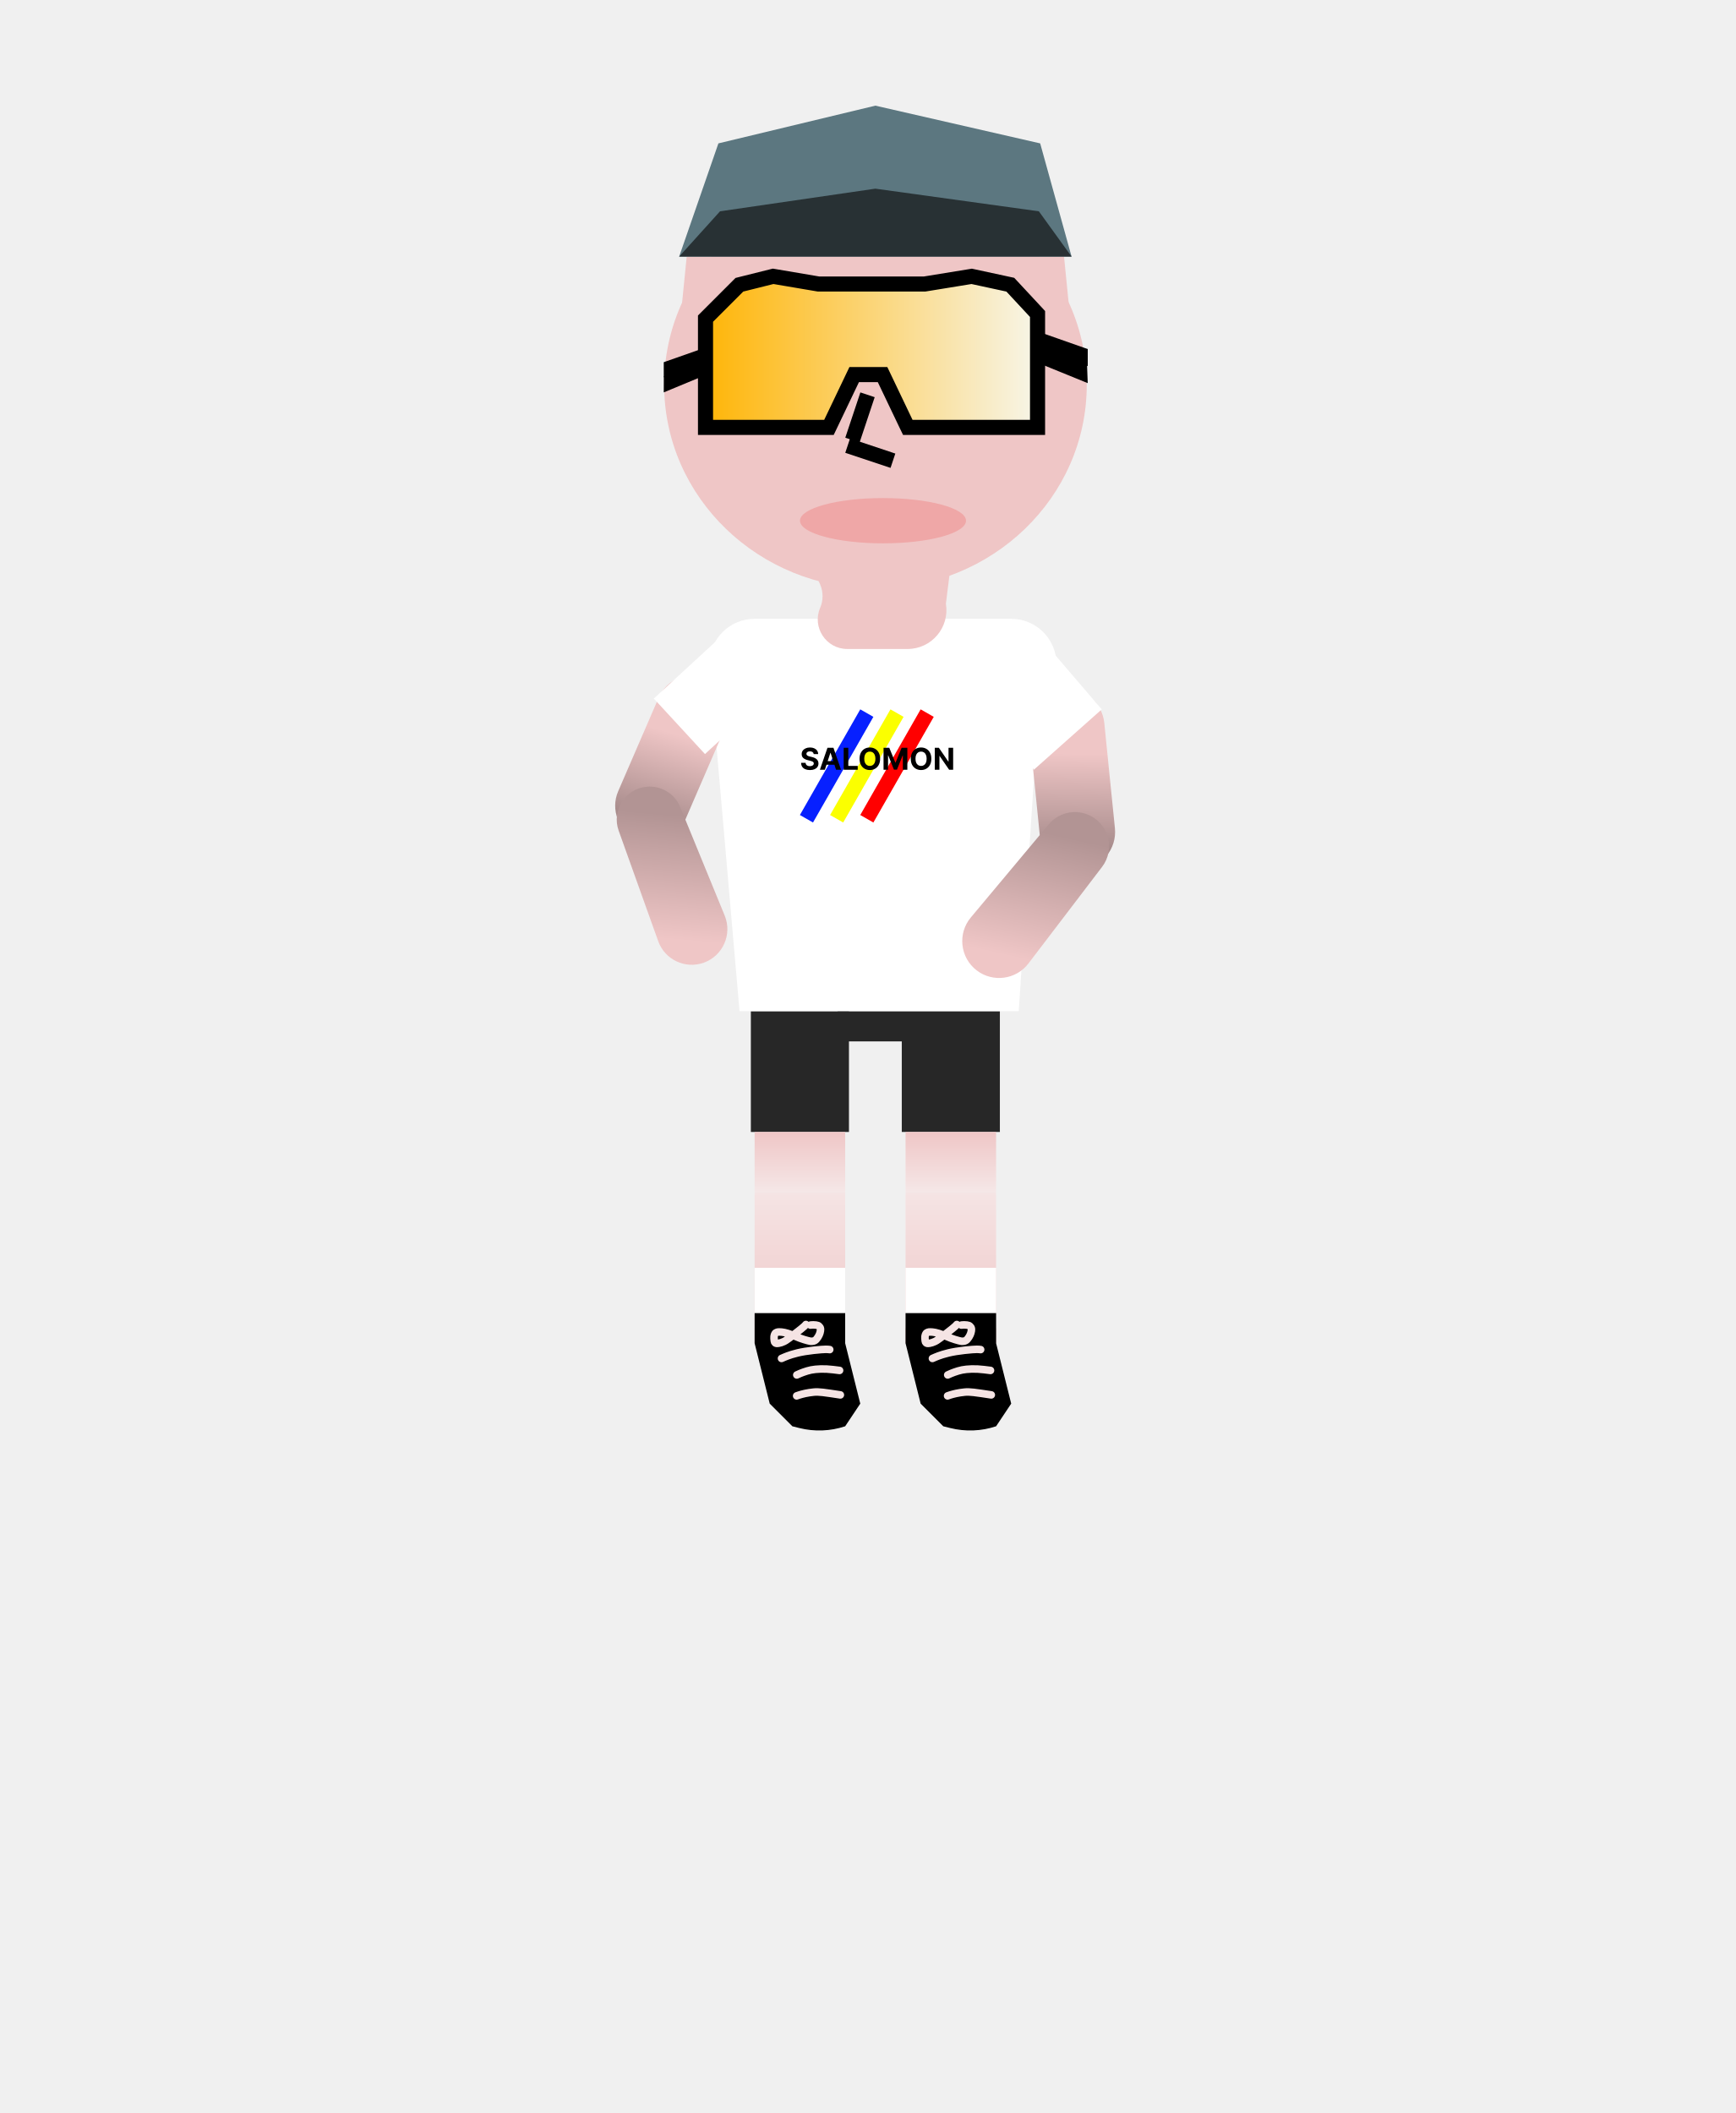
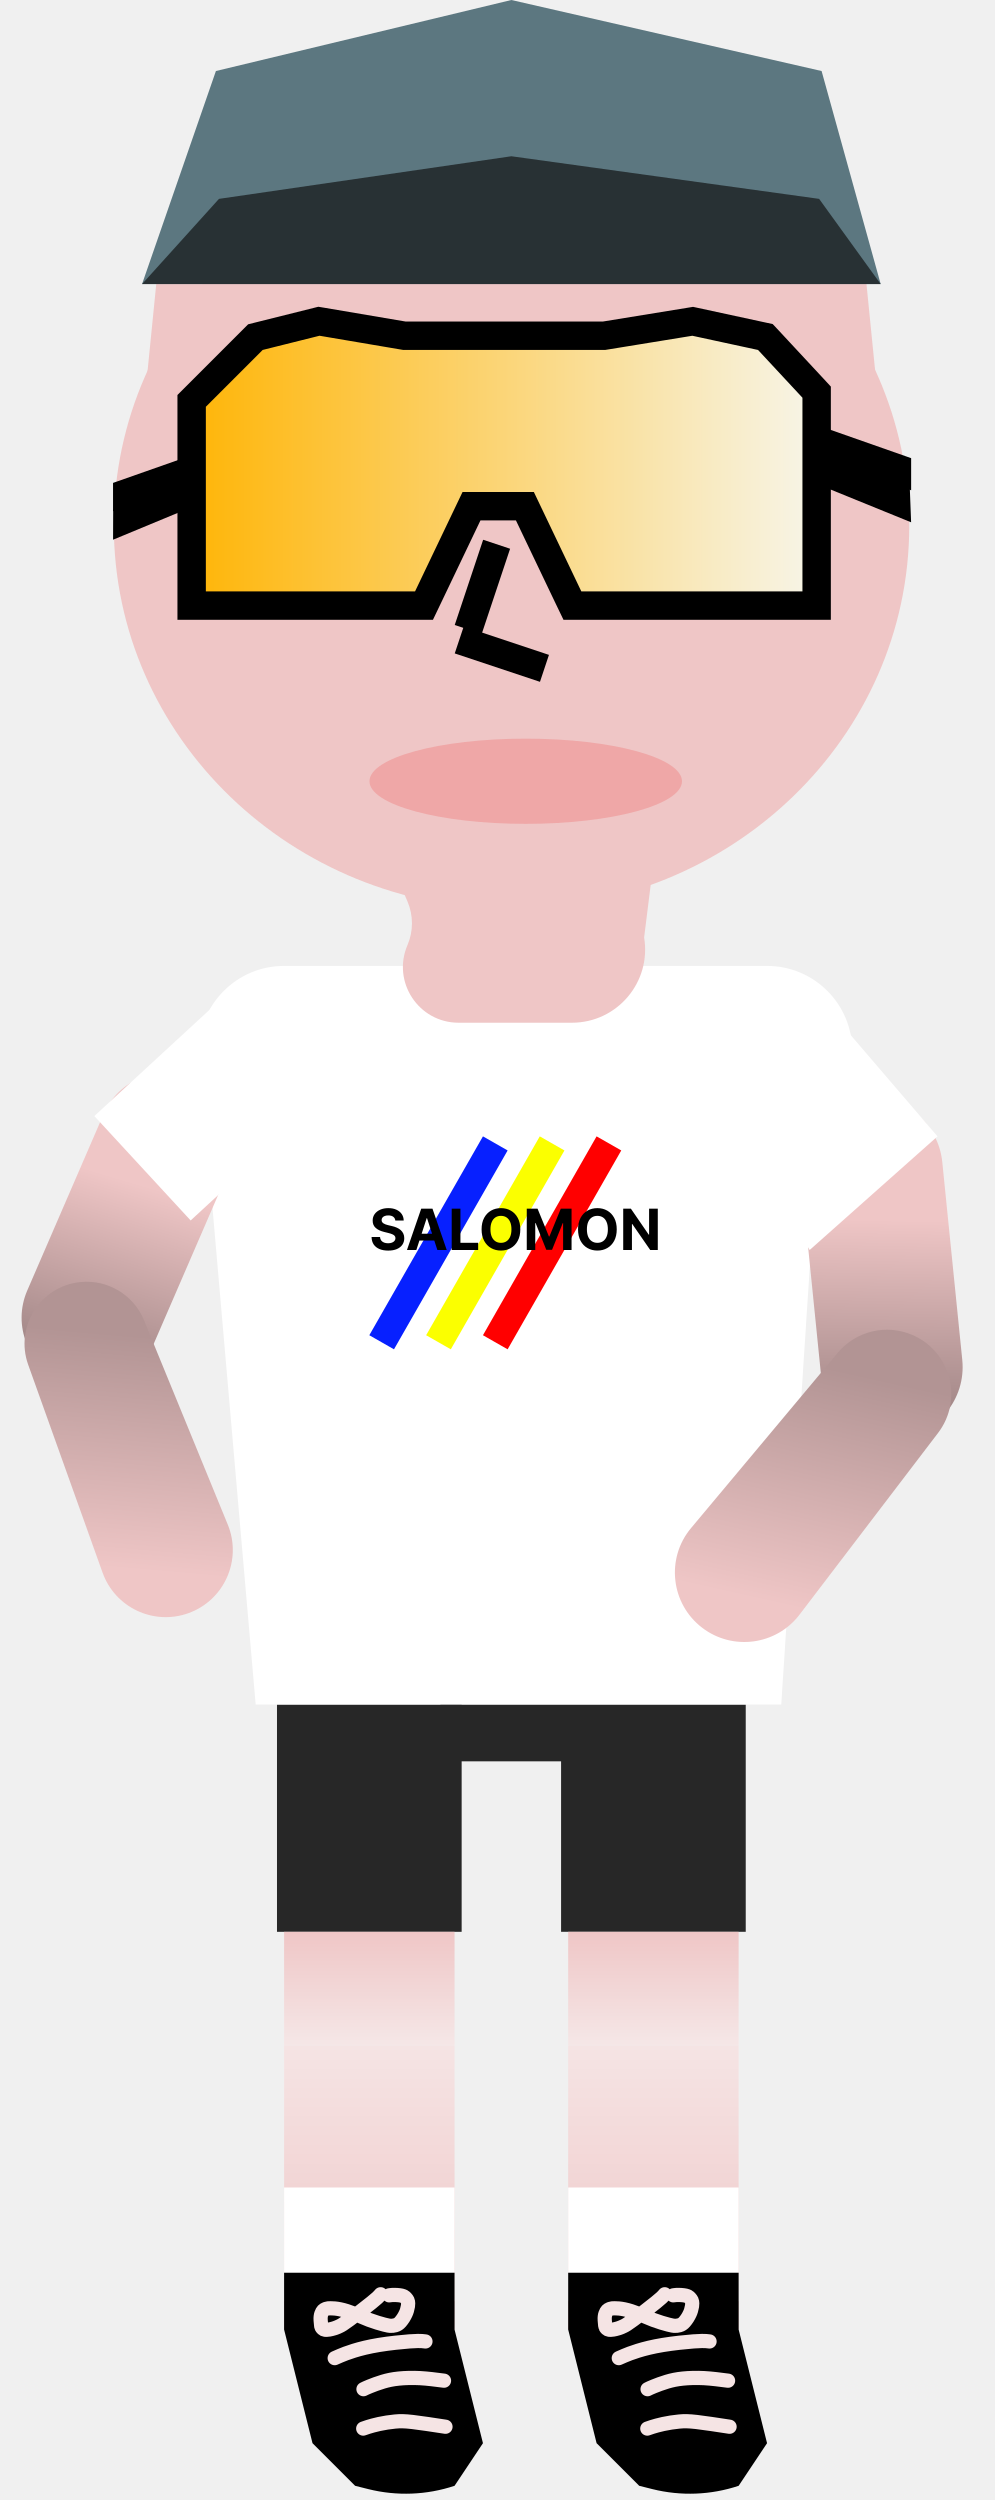
- <svg xmlns="http://www.w3.org/2000/svg" width="115" height="140" viewBox="0 0 115 140" fill="none">
-   <path d="M47 44C47 42.343 48.343 41 50 41H67C68.657 41 70 42.343 70 44C70 45.657 68.657 47 67 47H50C48.343 47 47 45.657 47 44Z" fill="white" />
-   <rect x="49.75" y="67" width="6.5" height="8" fill="#272727" />
-   <path d="M56 69L55.5 67H66.25V75H59.75V69H56Z" fill="#272727" />
-   <path d="M47 44H69L67.5 67H66.006H50.006H49L47 44Z" fill="white" />
-   <line x1="57.434" y1="47.248" x2="53.434" y2="54.248" stroke="#0720FF" />
-   <line x1="61.434" y1="47.248" x2="57.434" y2="54.248" stroke="#FF0000" />
-   <line x1="59.434" y1="47.248" x2="55.434" y2="54.248" stroke="#FBFF00" />
-   <path d="M53.916 49.964C53.91 49.907 53.885 49.862 53.842 49.83C53.799 49.798 53.741 49.783 53.667 49.783C53.617 49.783 53.574 49.79 53.54 49.804C53.505 49.818 53.479 49.837 53.46 49.861C53.442 49.886 53.433 49.914 53.433 49.945C53.432 49.971 53.438 49.994 53.45 50.014C53.462 50.033 53.479 50.05 53.5 50.064C53.521 50.078 53.546 50.09 53.574 50.1C53.602 50.11 53.632 50.119 53.663 50.126L53.794 50.157C53.858 50.171 53.916 50.19 53.969 50.214C54.022 50.237 54.068 50.267 54.106 50.301C54.145 50.336 54.175 50.376 54.197 50.423C54.218 50.47 54.23 50.524 54.23 50.584C54.23 50.673 54.207 50.751 54.162 50.816C54.117 50.881 54.053 50.931 53.969 50.967C53.885 51.003 53.784 51.021 53.666 51.021C53.548 51.021 53.446 51.003 53.359 50.967C53.272 50.931 53.204 50.877 53.156 50.807C53.107 50.736 53.082 50.648 53.08 50.543H53.377C53.38 50.592 53.394 50.633 53.419 50.666C53.444 50.698 53.477 50.722 53.519 50.739C53.561 50.755 53.609 50.763 53.662 50.763C53.714 50.763 53.759 50.755 53.798 50.74C53.836 50.725 53.867 50.704 53.888 50.677C53.909 50.65 53.92 50.619 53.92 50.584C53.92 50.551 53.91 50.524 53.891 50.501C53.872 50.479 53.844 50.46 53.807 50.445C53.77 50.429 53.726 50.415 53.673 50.402L53.514 50.362C53.392 50.332 53.295 50.286 53.224 50.222C53.153 50.159 53.117 50.073 53.118 49.966C53.117 49.878 53.141 49.801 53.188 49.735C53.236 49.669 53.302 49.618 53.385 49.581C53.468 49.544 53.563 49.526 53.669 49.526C53.777 49.526 53.871 49.544 53.952 49.581C54.033 49.618 54.096 49.669 54.141 49.735C54.186 49.801 54.209 49.877 54.21 49.964H53.916ZM54.654 51H54.325L54.827 49.545H55.223L55.725 51H55.395L55.031 49.878H55.02L54.654 51ZM54.634 50.428H55.412V50.668H54.634V50.428ZM55.9 51V49.545H56.207V50.746H56.831V51H55.9ZM58.315 50.273C58.315 50.431 58.285 50.566 58.224 50.678C58.165 50.789 58.083 50.874 57.98 50.932C57.877 50.991 57.762 51.02 57.633 51.02C57.504 51.02 57.388 50.99 57.285 50.932C57.183 50.873 57.102 50.788 57.042 50.677C56.982 50.566 56.952 50.431 56.952 50.273C56.952 50.114 56.982 49.979 57.042 49.868C57.102 49.757 57.183 49.672 57.285 49.614C57.388 49.555 57.504 49.526 57.633 49.526C57.762 49.526 57.877 49.555 57.98 49.614C58.083 49.672 58.165 49.757 58.224 49.868C58.285 49.979 58.315 50.114 58.315 50.273ZM58.003 50.273C58.003 50.17 57.987 50.083 57.957 50.013C57.926 49.942 57.883 49.889 57.828 49.852C57.773 49.816 57.708 49.798 57.633 49.798C57.559 49.798 57.494 49.816 57.439 49.852C57.383 49.889 57.34 49.942 57.31 50.013C57.279 50.083 57.264 50.17 57.264 50.273C57.264 50.376 57.279 50.462 57.31 50.533C57.34 50.603 57.383 50.657 57.439 50.693C57.494 50.73 57.559 50.748 57.633 50.748C57.708 50.748 57.773 50.73 57.828 50.693C57.883 50.657 57.926 50.603 57.957 50.533C57.987 50.462 58.003 50.376 58.003 50.273ZM58.542 49.545H58.922L59.322 50.523H59.339L59.74 49.545H60.119V51H59.821V50.053H59.809L59.432 50.993H59.229L58.853 50.05H58.841V51H58.542V49.545ZM61.709 50.273C61.709 50.431 61.679 50.566 61.619 50.678C61.559 50.789 61.478 50.874 61.375 50.932C61.272 50.991 61.156 51.02 61.028 51.02C60.899 51.02 60.783 50.99 60.68 50.932C60.577 50.873 60.496 50.788 60.436 50.677C60.377 50.566 60.347 50.431 60.347 50.273C60.347 50.114 60.377 49.979 60.436 49.868C60.496 49.757 60.577 49.672 60.68 49.614C60.783 49.555 60.899 49.526 61.028 49.526C61.156 49.526 61.272 49.555 61.375 49.614C61.478 49.672 61.559 49.757 61.619 49.868C61.679 49.979 61.709 50.114 61.709 50.273ZM61.397 50.273C61.397 50.17 61.382 50.083 61.351 50.013C61.321 49.942 61.278 49.889 61.223 49.852C61.167 49.816 61.102 49.798 61.028 49.798C60.954 49.798 60.889 49.816 60.834 49.852C60.778 49.889 60.735 49.942 60.704 50.013C60.674 50.083 60.659 50.17 60.659 50.273C60.659 50.376 60.674 50.462 60.704 50.533C60.735 50.603 60.778 50.657 60.834 50.693C60.889 50.73 60.954 50.748 61.028 50.748C61.102 50.748 61.167 50.73 61.223 50.693C61.278 50.657 61.321 50.603 61.351 50.533C61.382 50.462 61.397 50.376 61.397 50.273ZM63.154 49.545V51H62.888L62.255 50.084H62.245V51H61.937V49.545H62.207L62.835 50.46H62.847V49.545H63.154Z" fill="black" />
-   <path d="M53.173 36H63.173L62.673 40C62.935 41.57 61.724 43 60.132 43H56.142C54.736 43 53.789 41.563 54.343 40.271C54.554 39.779 54.554 39.221 54.343 38.729L53.173 36Z" fill="#EFC6C6" />
-   <path d="M45.5 17H70.5L71 22H45L45.5 17Z" fill="#EFC6C6" />
-   <ellipse cx="58.006" cy="25.5" rx="14" ry="13.5" fill="#EFC6C6" />
-   <path d="M68.746 28.318H60.149L60.012 28.034L58.476 24.818H56.597L55.06 28.034L54.924 28.318H46.746V21.111L48.99 18.867L49.124 18.833L51.226 18.308L51.33 18.325L54.235 18.818H61.262L64.29 18.325L64.383 18.31L64.476 18.33L66.788 18.83L66.941 18.863L67.048 18.977L68.612 20.659L68.746 20.804V28.318Z" fill="url(#paint0_linear_166_417)" stroke="black" />
-   <path d="M43.979 23.998L46.82 22.999L47.142 23.946L43.98 24.998L43.979 23.998Z" fill="black" />
-   <path d="M43.984 24.943L46.203 23.996L46.524 24.943L43.98 25.998L43.984 24.943Z" fill="black" />
-   <path d="M72.072 23.127L68.863 22L68.5 23.069L72.072 24.257L72.072 23.127Z" fill="black" />
-   <path d="M72.025 24.179L69.227 23.011L68.864 24.08L72.071 25.385L72.025 24.179Z" fill="black" />
-   <line x1="57.481" y1="26.158" x2="56.481" y2="29.158" stroke="black" />
-   <line x1="56.164" y1="29.526" x2="59.164" y2="30.526" stroke="black" />
-   <ellipse cx="58.506" cy="34.5" rx="5.5" ry="1.5" fill="#EFA7A7" />
-   <path d="M47.6 9.5L58 7L68.92 9.5L71 17H45L47.6 9.5Z" fill="#5C7780" />
-   <path d="M47.708 14L58 12.5L68.833 14L71 17H45L47.708 14Z" fill="#283134" />
-   <rect x="60" y="75" width="6" height="4" fill="url(#paint1_linear_166_417)" />
-   <rect x="50" y="75" width="6" height="4" fill="url(#paint2_linear_166_417)" />
-   <rect x="50" y="79" width="6" height="10" fill="url(#paint3_linear_166_417)" />
-   <rect x="60" y="79" width="6" height="10" fill="url(#paint4_linear_166_417)" />
-   <rect x="50" y="84" width="6" height="4" fill="white" />
-   <path d="M50 89V87H56V89L57 93L56 94.5C55.02 94.827 53.968 94.867 52.966 94.617L52.5 94.5L51 93L50 89Z" fill="black" />
-   <path d="M52.785 92.486C52.828 92.471 52.87 92.455 52.958 92.427C53.046 92.4 53.178 92.361 53.349 92.324C53.52 92.287 53.727 92.255 53.907 92.238C54.086 92.221 54.232 92.221 54.52 92.254C54.807 92.287 55.232 92.353 55.681 92.421" stroke="#F5E4E4" stroke-width="0.5" stroke-linecap="round" />
-   <path d="M52.794 91.099C52.847 91.073 52.9 91.046 53.015 91C53.13 90.953 53.305 90.887 53.479 90.835C53.653 90.783 53.82 90.748 54.036 90.726C54.251 90.704 54.51 90.696 54.782 90.71C55.054 90.725 55.332 90.762 55.629 90.8" stroke="#F5E4E4" stroke-width="0.5" stroke-linecap="round" />
-   <path d="M51.781 90.006C51.828 89.985 51.874 89.964 51.976 89.921C52.077 89.879 52.232 89.815 52.458 89.746C52.683 89.676 52.974 89.602 53.341 89.542C53.707 89.482 54.139 89.438 54.413 89.417C54.686 89.397 54.788 89.402 54.854 89.406C54.92 89.411 54.947 89.415 54.976 89.419" stroke="#F5E4E4" stroke-width="0.5" stroke-linecap="round" />
-   <path d="M53.398 87.758C53.391 87.766 53.384 87.775 53.358 87.805C53.331 87.835 53.285 87.886 53.082 88.05C52.879 88.214 52.521 88.49 52.302 88.651C52.084 88.812 52.017 88.85 51.951 88.881C51.886 88.913 51.824 88.937 51.762 88.957C51.7 88.976 51.639 88.991 51.592 88.999C51.513 89.013 51.467 89.01 51.44 89.007C51.373 88.997 51.339 88.953 51.315 88.909C51.309 88.898 51.308 88.89 51.303 88.849C51.297 88.808 51.29 88.734 51.286 88.676C51.283 88.618 51.285 88.579 51.289 88.543C51.296 88.476 51.319 88.419 51.344 88.373C51.381 88.307 51.428 88.292 51.493 88.266C51.518 88.256 51.559 88.252 51.638 88.252C51.716 88.251 51.831 88.258 51.976 88.288C52.121 88.318 52.292 88.372 52.465 88.441C52.639 88.509 52.81 88.59 53 88.662C53.191 88.734 53.396 88.794 53.526 88.827C53.657 88.861 53.705 88.866 53.74 88.869C53.795 88.873 53.852 88.865 53.922 88.847C53.956 88.838 53.985 88.823 54.013 88.805C54.041 88.787 54.066 88.765 54.097 88.728C54.129 88.692 54.167 88.641 54.2 88.59C54.233 88.538 54.26 88.485 54.28 88.442C54.3 88.399 54.313 88.367 54.326 88.321C54.339 88.275 54.353 88.216 54.36 88.173C54.372 88.103 54.366 88.054 54.36 88.016C54.352 87.964 54.305 87.906 54.252 87.857C54.236 87.842 54.211 87.831 54.182 87.82C54.154 87.809 54.12 87.801 54.068 87.794C54.015 87.787 53.946 87.782 53.887 87.782C53.828 87.781 53.78 87.785 53.751 87.789C53.721 87.792 53.711 87.794 53.7 87.796" stroke="#F5E4E4" stroke-width="0.5" stroke-linecap="round" />
-   <rect x="60" y="84" width="6" height="4" fill="white" />
-   <path d="M60 89V87H66V89L67 93L66 94.5C65.02 94.827 63.968 94.867 62.966 94.617L62.5 94.5L61 93L60 89Z" fill="black" />
-   <path d="M62.785 92.486C62.828 92.471 62.87 92.455 62.958 92.427C63.046 92.4 63.178 92.361 63.349 92.324C63.52 92.287 63.727 92.255 63.907 92.238C64.086 92.221 64.232 92.221 64.52 92.254C64.808 92.287 65.232 92.353 65.681 92.421" stroke="#F5E4E4" stroke-width="0.5" stroke-linecap="round" />
-   <path d="M62.794 91.099C62.847 91.073 62.9 91.046 63.015 91C63.13 90.953 63.305 90.887 63.479 90.835C63.653 90.783 63.82 90.748 64.036 90.726C64.251 90.704 64.51 90.696 64.782 90.71C65.054 90.725 65.332 90.762 65.629 90.8" stroke="#F5E4E4" stroke-width="0.5" stroke-linecap="round" />
-   <path d="M61.781 90.006C61.828 89.985 61.874 89.964 61.976 89.921C62.077 89.879 62.232 89.815 62.458 89.746C62.683 89.676 62.974 89.602 63.341 89.542C63.707 89.482 64.139 89.438 64.413 89.417C64.686 89.397 64.788 89.402 64.854 89.406C64.92 89.411 64.947 89.415 64.976 89.419" stroke="#F5E4E4" stroke-width="0.5" stroke-linecap="round" />
-   <path d="M63.398 87.758C63.391 87.766 63.384 87.775 63.358 87.805C63.331 87.835 63.285 87.886 63.082 88.05C62.879 88.214 62.521 88.49 62.302 88.651C62.084 88.812 62.017 88.85 61.951 88.881C61.886 88.913 61.824 88.937 61.762 88.957C61.7 88.976 61.639 88.991 61.592 88.999C61.513 89.013 61.467 89.01 61.44 89.007C61.373 88.997 61.339 88.953 61.315 88.909C61.309 88.898 61.308 88.89 61.303 88.849C61.297 88.808 61.29 88.734 61.286 88.676C61.283 88.618 61.285 88.579 61.289 88.543C61.296 88.476 61.319 88.419 61.344 88.373C61.381 88.307 61.428 88.292 61.493 88.266C61.518 88.256 61.559 88.252 61.638 88.252C61.716 88.251 61.831 88.258 61.976 88.288C62.121 88.318 62.292 88.372 62.465 88.441C62.639 88.509 62.81 88.59 63 88.662C63.191 88.734 63.396 88.794 63.526 88.827C63.657 88.861 63.705 88.866 63.74 88.869C63.795 88.873 63.852 88.865 63.922 88.847C63.956 88.838 63.985 88.823 64.013 88.805C64.04 88.787 64.066 88.765 64.097 88.728C64.129 88.692 64.167 88.641 64.2 88.59C64.233 88.538 64.26 88.485 64.28 88.442C64.3 88.399 64.313 88.367 64.326 88.321C64.339 88.275 64.353 88.216 64.36 88.173C64.372 88.103 64.366 88.054 64.36 88.016C64.352 87.964 64.305 87.906 64.252 87.857C64.236 87.842 64.211 87.831 64.183 87.82C64.154 87.809 64.12 87.801 64.067 87.794C64.015 87.787 63.946 87.782 63.887 87.782C63.828 87.781 63.78 87.785 63.751 87.789C63.721 87.792 63.711 87.794 63.7 87.796" stroke="#F5E4E4" stroke-width="0.5" stroke-linecap="round" />
-   <rect width="11.598" height="4.831" rx="2.416" transform="matrix(-0.397217 0.917725 0.917725 0.397217 44.6069 43.998)" fill="url(#paint5_linear_166_417)" />
-   <path d="M45.07 53.474C44.705 52.581 43.796 52.034 42.836 52.128C41.42 52.267 40.513 53.699 40.992 55.038L43.611 62.358C44.05 63.585 45.401 64.224 46.629 63.785C47.896 63.331 48.528 61.912 48.018 60.667L45.07 53.474Z" fill="url(#paint6_linear_166_417)" />
-   <rect x="43.321" y="46.285" width="6.321" height="5" transform="rotate(-42.6912 43.3208 46.2852)" fill="white" />
-   <rect x="72.916" y="45.414" width="12.004" height="5" rx="2.5" transform="rotate(84.2297 72.9165 45.4141)" fill="url(#paint7_linear_166_417)" />
-   <path d="M69.488 54.617C70.129 53.851 71.197 53.596 72.114 53.99C73.467 54.57 73.913 56.268 73.021 57.438L68.143 63.836C67.325 64.909 65.791 65.116 64.718 64.298C63.611 63.453 63.432 61.855 64.326 60.787L69.488 54.617Z" fill="url(#paint8_linear_166_417)" />
-   <path d="M68.751 42.041L73 47L68.5 51L65 45.255L68.751 42.041Z" fill="white" />
+ <svg xmlns="http://www.w3.org/2000/svg" width="35" height="88" viewBox="0 0 35 88" fill="none">
+   <path d="M7 37C7 35.343 8.343 34 10 34H27C28.657 34 30 35.343 30 37C30 38.657 28.657 40 27 40H10C8.343 40 7 38.657 7 37Z" fill="white" />
+   <rect x="9.75" y="60" width="6.5" height="8" fill="#272727" />
+   <path d="M16 62L15.5 60H26.25V68H19.75V62H16Z" fill="#272727" />
+   <path d="M7 37H29L27.5 60H26.006H10.006H9L7 37Z" fill="white" />
+   <line x1="17.434" y1="40.248" x2="13.434" y2="47.248" stroke="#0720FF" />
+   <line x1="21.434" y1="40.248" x2="17.434" y2="47.248" stroke="#FF0000" />
+   <line x1="19.434" y1="40.248" x2="15.434" y2="47.248" stroke="#FBFF00" />
+   <path d="M13.915 42.964C13.91 42.907 13.885 42.862 13.842 42.83C13.799 42.798 13.741 42.783 13.667 42.783C13.617 42.783 13.574 42.79 13.54 42.804C13.505 42.818 13.479 42.837 13.46 42.861C13.442 42.886 13.433 42.914 13.433 42.945C13.432 42.971 13.438 42.994 13.45 43.014C13.462 43.033 13.479 43.05 13.5 43.064C13.521 43.078 13.546 43.09 13.574 43.1C13.602 43.11 13.632 43.119 13.663 43.126L13.794 43.157C13.857 43.171 13.916 43.19 13.969 43.214C14.022 43.237 14.068 43.267 14.107 43.301C14.145 43.336 14.175 43.376 14.197 43.423C14.219 43.47 14.23 43.524 14.23 43.584C14.23 43.673 14.207 43.751 14.162 43.816C14.117 43.881 14.053 43.931 13.969 43.967C13.885 44.003 13.784 44.021 13.665 44.021C13.548 44.021 13.446 44.003 13.359 43.967C13.272 43.931 13.204 43.877 13.155 43.807C13.107 43.736 13.082 43.648 13.079 43.543H13.377C13.38 43.592 13.394 43.633 13.419 43.666C13.444 43.698 13.477 43.722 13.519 43.739C13.561 43.755 13.609 43.763 13.662 43.763C13.714 43.763 13.759 43.755 13.798 43.74C13.836 43.725 13.867 43.704 13.888 43.677C13.909 43.65 13.92 43.619 13.92 43.584C13.92 43.551 13.91 43.524 13.891 43.501C13.872 43.479 13.844 43.46 13.807 43.445C13.77 43.429 13.726 43.415 13.673 43.402L13.514 43.362C13.392 43.332 13.295 43.286 13.224 43.222C13.153 43.159 13.117 43.073 13.118 42.966C13.117 42.878 13.141 42.801 13.188 42.735C13.236 42.669 13.302 42.618 13.385 42.581C13.468 42.544 13.563 42.526 13.669 42.526C13.777 42.526 13.871 42.544 13.952 42.581C14.033 42.618 14.096 42.669 14.141 42.735C14.186 42.801 14.209 42.877 14.21 42.964H13.915ZM14.655 44H14.325L14.827 42.545H15.223L15.725 44H15.395L15.031 42.878H15.02L14.655 44ZM14.634 43.428H15.412V43.668H14.634V43.428ZM15.9 44V42.545H16.207V43.746H16.831V44H15.9ZM18.315 43.273C18.315 43.431 18.285 43.566 18.224 43.678C18.165 43.789 18.083 43.874 17.98 43.932C17.877 43.991 17.762 44.02 17.634 44.02C17.504 44.02 17.388 43.99 17.285 43.932C17.183 43.873 17.102 43.788 17.042 43.677C16.982 43.566 16.952 43.431 16.952 43.273C16.952 43.114 16.982 42.979 17.042 42.868C17.102 42.757 17.183 42.672 17.285 42.614C17.388 42.555 17.504 42.526 17.634 42.526C17.762 42.526 17.877 42.555 17.98 42.614C18.083 42.672 18.165 42.757 18.224 42.868C18.285 42.979 18.315 43.114 18.315 43.273ZM18.003 43.273C18.003 43.17 17.988 43.083 17.957 43.013C17.926 42.942 17.884 42.889 17.828 42.852C17.773 42.816 17.708 42.798 17.634 42.798C17.559 42.798 17.494 42.816 17.439 42.852C17.384 42.889 17.34 42.942 17.31 43.013C17.279 43.083 17.264 43.17 17.264 43.273C17.264 43.376 17.279 43.462 17.31 43.533C17.34 43.603 17.384 43.657 17.439 43.693C17.494 43.73 17.559 43.748 17.634 43.748C17.708 43.748 17.773 43.73 17.828 43.693C17.884 43.657 17.926 43.603 17.957 43.533C17.988 43.462 18.003 43.376 18.003 43.273ZM18.542 42.545H18.922L19.322 43.523H19.339L19.74 42.545H20.119V44H19.821V43.053H19.809L19.432 43.993H19.229L18.853 43.05H18.841V44H18.542V42.545ZM21.709 43.273C21.709 43.431 21.679 43.566 21.619 43.678C21.559 43.789 21.478 43.874 21.375 43.932C21.272 43.991 21.156 44.02 21.028 44.02C20.899 44.02 20.783 43.99 20.68 43.932C20.577 43.873 20.496 43.788 20.436 43.677C20.377 43.566 20.347 43.431 20.347 43.273C20.347 43.114 20.377 42.979 20.436 42.868C20.496 42.757 20.577 42.672 20.68 42.614C20.783 42.555 20.899 42.526 21.028 42.526C21.156 42.526 21.272 42.555 21.375 42.614C21.478 42.672 21.559 42.757 21.619 42.868C21.679 42.979 21.709 43.114 21.709 43.273ZM21.397 43.273C21.397 43.17 21.382 43.083 21.351 43.013C21.321 42.942 21.278 42.889 21.223 42.852C21.167 42.816 21.102 42.798 21.028 42.798C20.954 42.798 20.889 42.816 20.834 42.852C20.778 42.889 20.735 42.942 20.704 43.013C20.674 43.083 20.659 43.17 20.659 43.273C20.659 43.376 20.674 43.462 20.704 43.533C20.735 43.603 20.778 43.657 20.834 43.693C20.889 43.73 20.954 43.748 21.028 43.748C21.102 43.748 21.167 43.73 21.223 43.693C21.278 43.657 21.321 43.603 21.351 43.533C21.382 43.462 21.397 43.376 21.397 43.273ZM23.154 42.545V44H22.888L22.255 43.084H22.244V44H21.937V42.545H22.207L22.835 43.46H22.848V42.545H23.154Z" fill="black" />
+   <path d="M13.173 29H23.173L22.673 33C22.935 34.57 21.724 36 20.132 36H16.142C14.736 36 13.789 34.563 14.342 33.271C14.554 32.779 14.554 32.221 14.342 31.729L13.173 29Z" fill="#EFC6C6" />
+   <path d="M5.5 10H30.5L31 15H5L5.5 10Z" fill="#EFC6C6" />
+   <ellipse cx="18.006" cy="18.5" rx="14" ry="13.5" fill="#EFC6C6" />
+   <path d="M28.746 21.318H20.149L20.012 21.034L18.476 17.818H16.597L15.06 21.034L14.924 21.318H6.746V14.111L8.99 11.867L9.125 11.833L11.226 11.308L11.33 11.325L14.235 11.818H21.262L24.291 11.325L24.383 11.31L24.476 11.33L26.788 11.83L26.941 11.863L27.048 11.977L28.612 13.659L28.746 13.804V21.318Z" fill="url(#paint0_linear_166_417)" stroke="black" />
+   <path d="M3.979 16.998L6.82 15.999L7.142 16.946L3.979 17.998L3.979 16.998Z" fill="black" />
+   <path d="M3.984 17.943L6.203 16.996L6.524 17.943L3.98 18.998L3.984 17.943Z" fill="black" />
+   <path d="M32.072 16.127L28.863 15L28.5 16.069L32.072 17.257L32.072 16.127Z" fill="black" />
+   <path d="M32.025 17.179L29.227 16.011L28.864 17.08L32.071 18.385L32.025 17.179Z" fill="black" />
+   <line x1="17.481" y1="19.158" x2="16.481" y2="22.158" stroke="black" />
+   <line x1="16.165" y1="22.526" x2="19.165" y2="23.526" stroke="black" />
+   <ellipse cx="18.506" cy="27.5" rx="5.5" ry="1.5" fill="#EFA7A7" />
+   <path d="M7.6 2.5L18 0L28.92 2.5L31 10H5L7.6 2.5Z" fill="#5C7780" />
+   <path d="M7.708 7L18 5.5L28.833 7L31 10H5L7.708 7Z" fill="#283134" />
+   <rect x="20" y="68" width="6" height="4" fill="url(#paint1_linear_166_417)" />
+   <rect x="10" y="68" width="6" height="4" fill="url(#paint2_linear_166_417)" />
+   <rect x="10" y="72" width="6" height="10" fill="url(#paint3_linear_166_417)" />
+   <rect x="20" y="72" width="6" height="10" fill="url(#paint4_linear_166_417)" />
+   <rect x="10" y="77" width="6" height="4" fill="white" />
+   <path d="M10 82V80H16V82L17 86L16 87.5C15.02 87.827 13.968 87.867 12.966 87.617L12.5 87.5L11 86L10 82Z" fill="black" />
+   <path d="M12.785 85.486C12.828 85.471 12.87 85.455 12.958 85.427C13.046 85.4 13.178 85.361 13.349 85.324C13.52 85.287 13.727 85.255 13.907 85.238C14.086 85.221 14.232 85.221 14.52 85.254C14.807 85.287 15.232 85.353 15.681 85.421" stroke="#F5E4E4" stroke-width="0.5" stroke-linecap="round" />
+   <path d="M12.794 84.099C12.847 84.073 12.9 84.046 13.015 84C13.13 83.953 13.305 83.887 13.479 83.835C13.653 83.783 13.82 83.748 14.036 83.726C14.251 83.704 14.51 83.696 14.782 83.71C15.054 83.725 15.332 83.762 15.629 83.8" stroke="#F5E4E4" stroke-width="0.5" stroke-linecap="round" />
+   <path d="M11.781 83.006C11.828 82.985 11.874 82.964 11.976 82.921C12.077 82.879 12.232 82.815 12.457 82.746C12.683 82.676 12.974 82.602 13.341 82.542C13.707 82.482 14.139 82.438 14.413 82.417C14.686 82.397 14.788 82.402 14.854 82.406C14.92 82.411 14.947 82.415 14.976 82.419" stroke="#F5E4E4" stroke-width="0.5" stroke-linecap="round" />
+   <path d="M13.398 80.758C13.391 80.766 13.384 80.775 13.357 80.805C13.331 80.835 13.285 80.886 13.082 81.05C12.879 81.214 12.521 81.49 12.302 81.651C12.084 81.812 12.017 81.85 11.951 81.881C11.886 81.913 11.824 81.937 11.762 81.957C11.7 81.976 11.639 81.991 11.591 81.999C11.512 82.013 11.467 82.01 11.44 82.007C11.373 81.997 11.339 81.953 11.315 81.909C11.309 81.898 11.308 81.89 11.303 81.849C11.297 81.808 11.29 81.734 11.287 81.676C11.283 81.618 11.285 81.579 11.289 81.543C11.296 81.476 11.319 81.419 11.344 81.373C11.381 81.307 11.428 81.292 11.493 81.266C11.518 81.256 11.559 81.252 11.637 81.252C11.716 81.251 11.831 81.258 11.976 81.288C12.121 81.318 12.292 81.372 12.465 81.441C12.639 81.509 12.81 81.59 13 81.662C13.191 81.734 13.396 81.794 13.526 81.827C13.656 81.861 13.705 81.866 13.74 81.869C13.795 81.873 13.852 81.865 13.922 81.847C13.956 81.838 13.985 81.823 14.013 81.805C14.04 81.787 14.066 81.765 14.098 81.728C14.129 81.692 14.167 81.641 14.2 81.59C14.233 81.538 14.26 81.485 14.28 81.442C14.3 81.399 14.313 81.367 14.326 81.321C14.339 81.275 14.353 81.216 14.36 81.173C14.372 81.103 14.366 81.054 14.36 81.016C14.352 80.964 14.305 80.906 14.252 80.857C14.236 80.842 14.211 80.831 14.182 80.82C14.154 80.809 14.12 80.801 14.068 80.794C14.015 80.787 13.946 80.782 13.887 80.782C13.828 80.781 13.78 80.785 13.751 80.789C13.721 80.792 13.711 80.794 13.7 80.796" stroke="#F5E4E4" stroke-width="0.5" stroke-linecap="round" />
+   <rect x="20" y="77" width="6" height="4" fill="white" />
+   <path d="M20 82V80H26V82L27 86L26 87.5C25.02 87.827 23.968 87.867 22.966 87.617L22.5 87.5L21 86L20 82Z" fill="black" />
+   <path d="M22.785 85.486C22.828 85.471 22.87 85.455 22.958 85.427C23.046 85.4 23.178 85.361 23.349 85.324C23.52 85.287 23.727 85.255 23.907 85.238C24.086 85.221 24.232 85.221 24.52 85.254C24.808 85.287 25.232 85.353 25.681 85.421" stroke="#F5E4E4" stroke-width="0.5" stroke-linecap="round" />
+   <path d="M22.794 84.099C22.847 84.073 22.9 84.046 23.015 84C23.13 83.953 23.305 83.887 23.479 83.835C23.653 83.783 23.82 83.748 24.036 83.726C24.251 83.704 24.51 83.696 24.782 83.71C25.054 83.725 25.332 83.762 25.628 83.8" stroke="#F5E4E4" stroke-width="0.5" stroke-linecap="round" />
+   <path d="M21.781 83.006C21.828 82.985 21.874 82.964 21.976 82.921C22.077 82.879 22.232 82.815 22.457 82.746C22.683 82.676 22.974 82.602 23.341 82.542C23.707 82.482 24.14 82.438 24.413 82.417C24.686 82.397 24.788 82.402 24.854 82.406C24.92 82.411 24.947 82.415 24.976 82.419" stroke="#F5E4E4" stroke-width="0.5" stroke-linecap="round" />
+   <path d="M23.398 80.758C23.391 80.766 23.384 80.775 23.358 80.805C23.331 80.835 23.285 80.886 23.082 81.05C22.879 81.214 22.521 81.49 22.302 81.651C22.084 81.812 22.017 81.85 21.951 81.881C21.886 81.913 21.824 81.937 21.762 81.957C21.7 81.976 21.639 81.991 21.591 81.999C21.512 82.013 21.467 82.01 21.44 82.007C21.373 81.997 21.339 81.953 21.315 81.909C21.309 81.898 21.308 81.89 21.302 81.849C21.297 81.808 21.29 81.734 21.287 81.676C21.283 81.618 21.285 81.579 21.289 81.543C21.296 81.476 21.319 81.419 21.344 81.373C21.381 81.307 21.428 81.292 21.493 81.266C21.518 81.256 21.559 81.252 21.637 81.252C21.716 81.251 21.831 81.258 21.976 81.288C22.121 81.318 22.292 81.372 22.465 81.441C22.639 81.509 22.81 81.59 23 81.662C23.191 81.734 23.396 81.794 23.526 81.827C23.657 81.861 23.705 81.866 23.74 81.869C23.795 81.873 23.852 81.865 23.922 81.847C23.956 81.838 23.985 81.823 24.013 81.805C24.041 81.787 24.066 81.765 24.098 81.728C24.129 81.692 24.167 81.641 24.2 81.59C24.233 81.538 24.26 81.485 24.28 81.442C24.3 81.399 24.313 81.367 24.326 81.321C24.339 81.275 24.353 81.216 24.36 81.173C24.372 81.103 24.366 81.054 24.36 81.016C24.352 80.964 24.305 80.906 24.252 80.857C24.236 80.842 24.211 80.831 24.183 80.82C24.154 80.809 24.12 80.801 24.067 80.794C24.015 80.787 23.946 80.782 23.887 80.782C23.828 80.781 23.78 80.785 23.751 80.789C23.721 80.792 23.711 80.794 23.7 80.796" stroke="#F5E4E4" stroke-width="0.5" stroke-linecap="round" />
+   <rect width="11.598" height="4.831" rx="2.416" transform="matrix(-0.397217 0.917725 0.917725 0.397217 4.60693 36.998)" fill="url(#paint5_linear_166_417)" />
+   <path d="M5.07 46.474C4.704 45.581 3.796 45.034 2.836 45.128C1.42 45.267 0.513 46.699 0.992 48.038L3.611 55.358C4.05 56.585 5.401 57.224 6.629 56.785C7.896 56.331 8.528 54.912 8.018 53.667L5.07 46.474Z" fill="url(#paint6_linear_166_417)" />
+   <rect x="3.321" y="39.285" width="6.321" height="5" transform="rotate(-42.6912 3.3208 39.2852)" fill="white" />
+   <rect x="32.916" y="38.414" width="12.004" height="5" rx="2.5" transform="rotate(84.2297 32.9165 38.4141)" fill="url(#paint7_linear_166_417)" />
+   <path d="M29.488 47.617C30.129 46.851 31.197 46.596 32.114 46.99C33.467 47.57 33.913 49.268 33.021 50.438L28.143 56.836C27.325 57.91 25.791 58.116 24.718 57.298C23.611 56.453 23.432 54.855 24.326 53.787L29.488 47.617Z" fill="url(#paint8_linear_166_417)" />
+   <path d="M28.75 35.041L33 40L28.5 44L25 38.255L28.75 35.041Z" fill="white" />
  <defs>
-     <linearGradient id="paint0_linear_166_417" x1="46" y1="23.5" x2="69" y2="23.5" gradientUnits="userSpaceOnUse">
+     <linearGradient id="paint0_linear_166_417" x1="6" y1="16.5" x2="29" y2="16.5" gradientUnits="userSpaceOnUse">
      <stop stop-color="#FFB300" />
      <stop offset="1" stop-color="#F7F6EB" />
    </linearGradient>
-     <linearGradient id="paint1_linear_166_417" x1="63" y1="75" x2="63" y2="79" gradientUnits="userSpaceOnUse">
+     <linearGradient id="paint1_linear_166_417" x1="23" y1="68" x2="23" y2="72" gradientUnits="userSpaceOnUse">
      <stop stop-color="#EFC6C6" />
      <stop offset="1" stop-color="#F5E7E7" />
    </linearGradient>
-     <linearGradient id="paint2_linear_166_417" x1="53" y1="75" x2="53" y2="79" gradientUnits="userSpaceOnUse">
+     <linearGradient id="paint2_linear_166_417" x1="13" y1="68" x2="13" y2="72" gradientUnits="userSpaceOnUse">
      <stop stop-color="#EFC6C6" />
      <stop offset="1" stop-color="#F5E7E7" />
    </linearGradient>
-     <linearGradient id="paint3_linear_166_417" x1="53" y1="89" x2="53" y2="79" gradientUnits="userSpaceOnUse">
+     <linearGradient id="paint3_linear_166_417" x1="13" y1="82" x2="13" y2="72" gradientUnits="userSpaceOnUse">
      <stop stop-color="#EFC6C6" />
      <stop offset="1" stop-color="#F5E4E4" />
    </linearGradient>
-     <linearGradient id="paint4_linear_166_417" x1="63" y1="89" x2="63" y2="79" gradientUnits="userSpaceOnUse">
+     <linearGradient id="paint4_linear_166_417" x1="23" y1="82" x2="23" y2="72" gradientUnits="userSpaceOnUse">
      <stop stop-color="#EFC6C6" />
      <stop offset="1" stop-color="#F5E4E4" />
    </linearGradient>
    <linearGradient id="paint5_linear_166_417" x1="4.189" y1="2.049" x2="11.537" y2="2.927" gradientUnits="userSpaceOnUse">
      <stop stop-color="#EFC6C6" />
      <stop offset="1" stop-color="#987F7F" />
    </linearGradient>
-     <linearGradient id="paint6_linear_166_417" x1="45.811" y1="62.373" x2="46.536" y2="54.16" gradientUnits="userSpaceOnUse">
+     <linearGradient id="paint6_linear_166_417" x1="5.811" y1="55.373" x2="6.536" y2="47.16" gradientUnits="userSpaceOnUse">
      <stop stop-color="#EFC6C6" />
      <stop offset="1" stop-color="#B29494" />
    </linearGradient>
-     <linearGradient id="paint7_linear_166_417" x1="77.251" y1="47.534" x2="84.857" y2="48.443" gradientUnits="userSpaceOnUse">
+     <linearGradient id="paint7_linear_166_417" x1="37.252" y1="40.534" x2="44.857" y2="41.443" gradientUnits="userSpaceOnUse">
      <stop stop-color="#EFC6C6" />
      <stop offset="1" stop-color="#987F7F" />
    </linearGradient>
-     <linearGradient id="paint8_linear_166_417" x1="65.968" y1="63.162" x2="67.827" y2="54.834" gradientUnits="userSpaceOnUse">
+     <linearGradient id="paint8_linear_166_417" x1="25.968" y1="56.162" x2="27.827" y2="47.834" gradientUnits="userSpaceOnUse">
      <stop stop-color="#EFC6C6" />
      <stop offset="1" stop-color="#B29494" />
    </linearGradient>
  </defs>
</svg>
